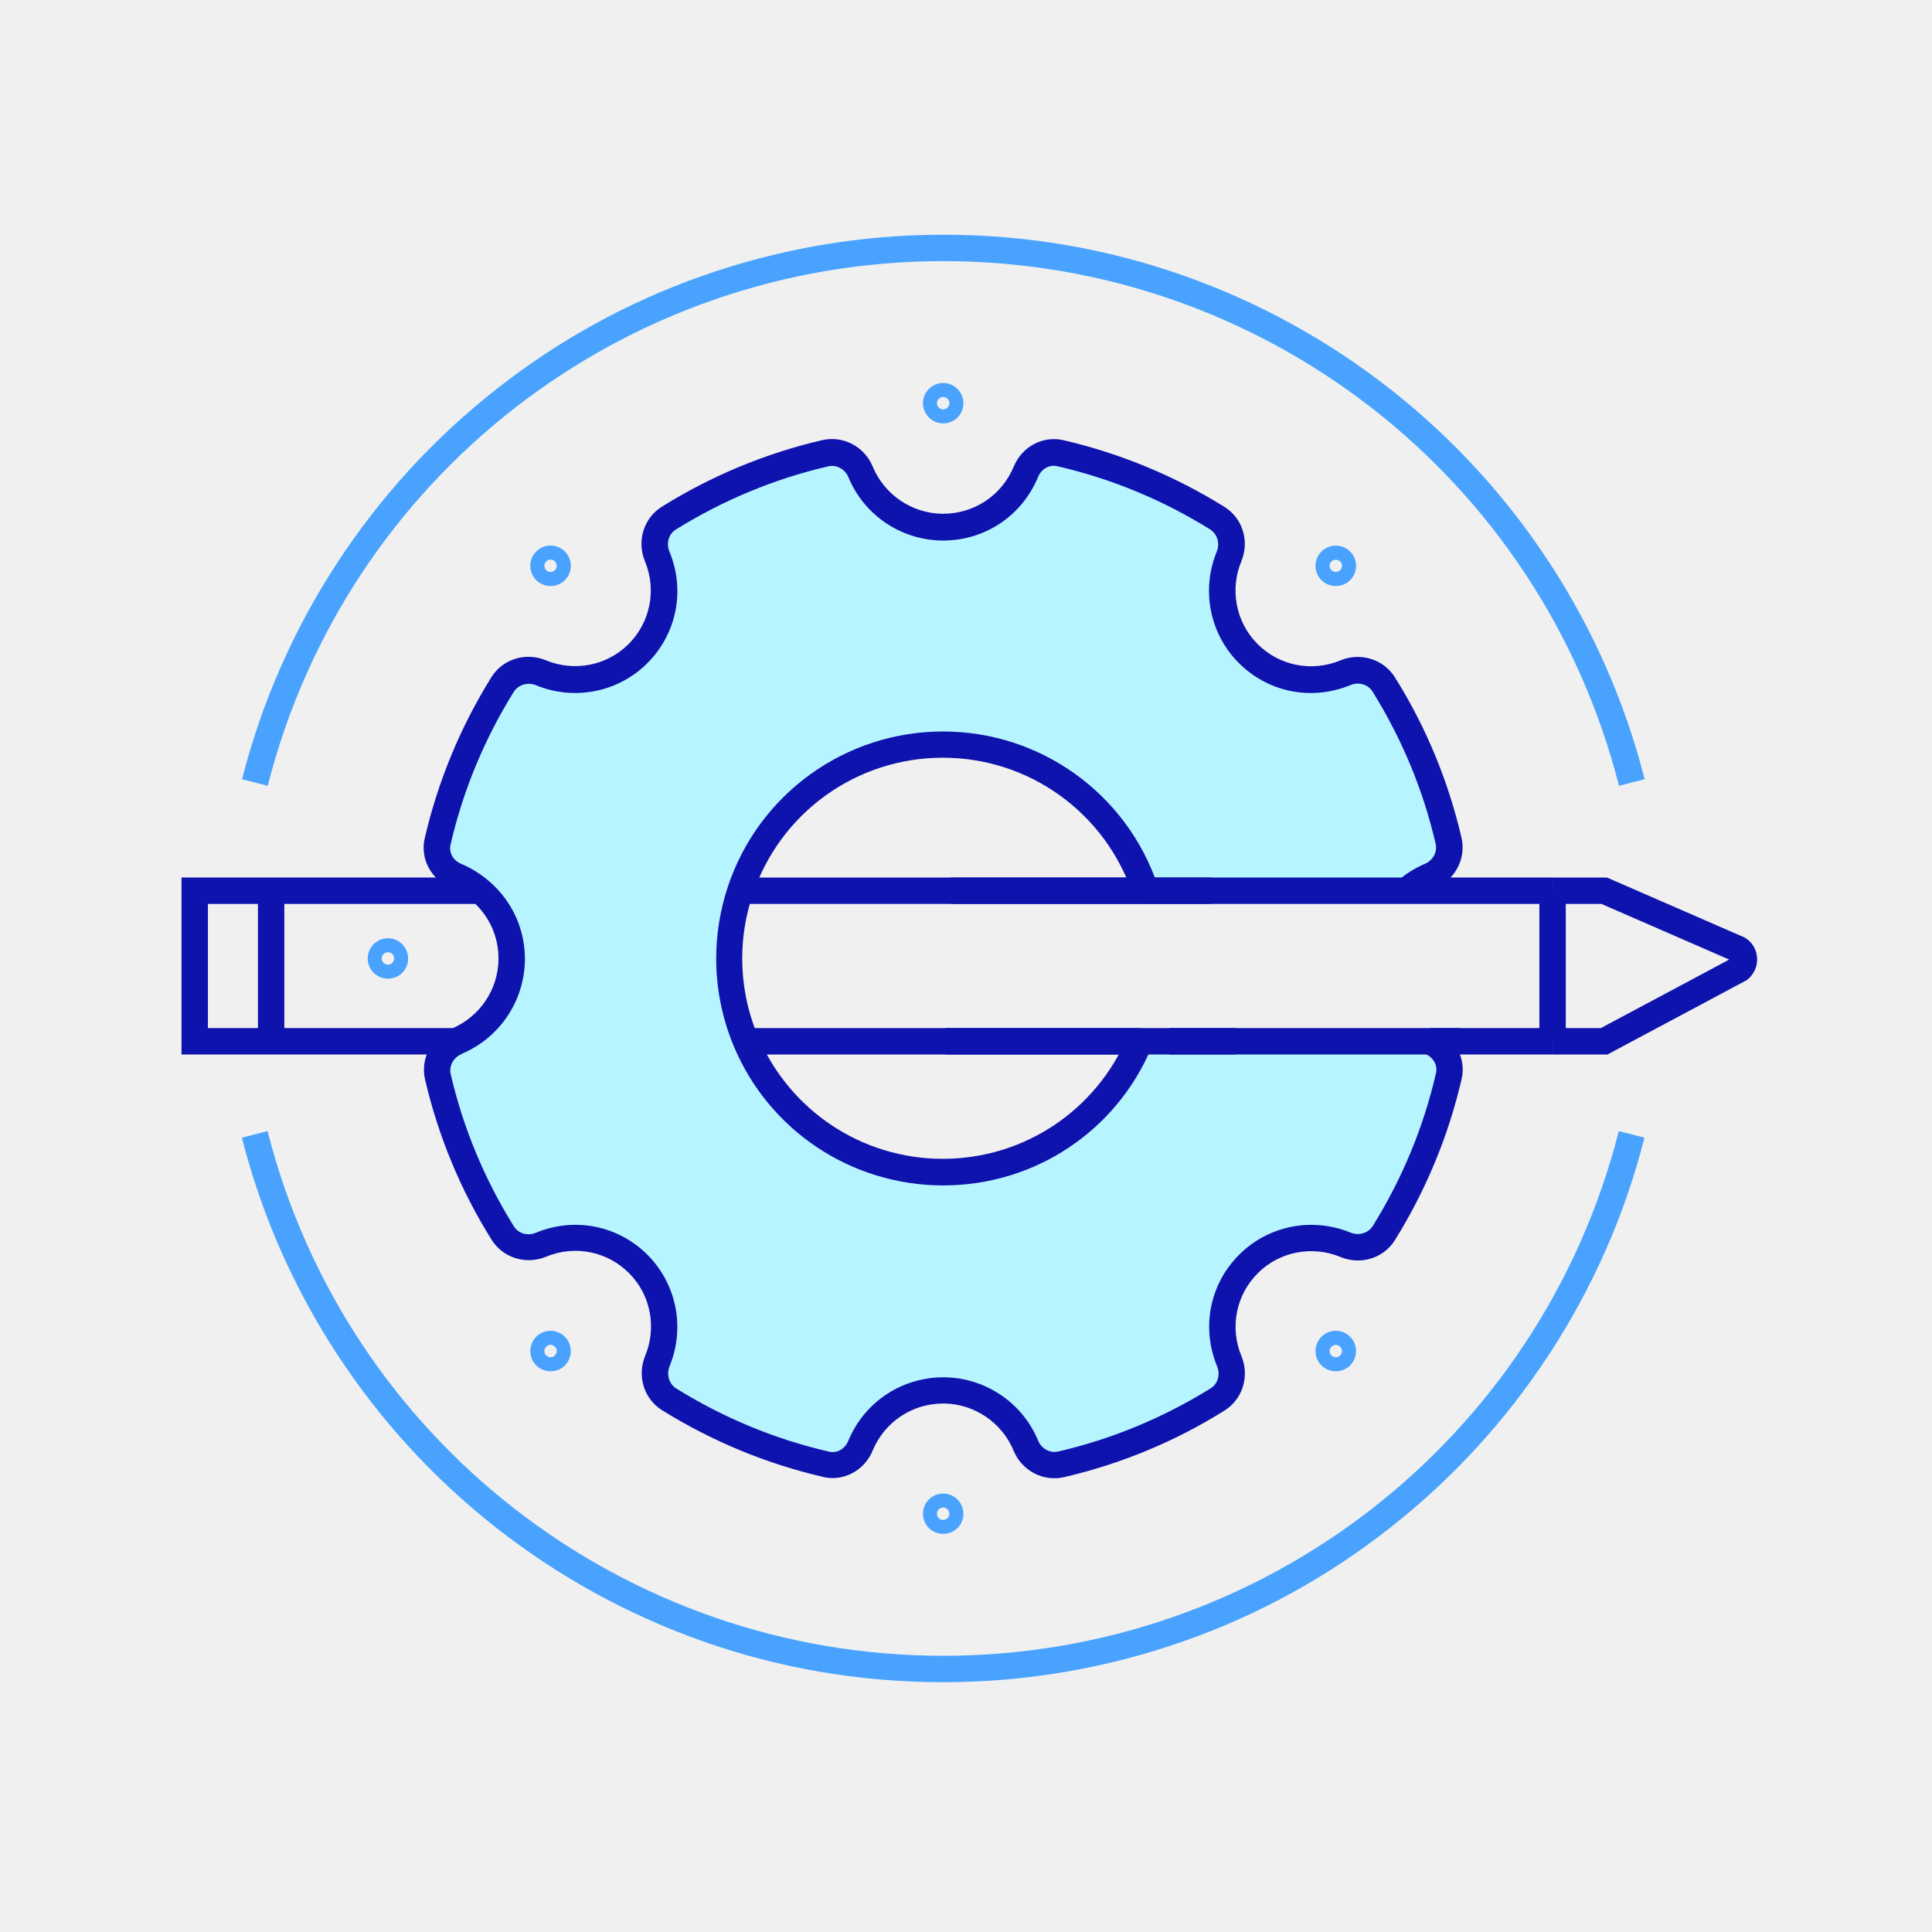
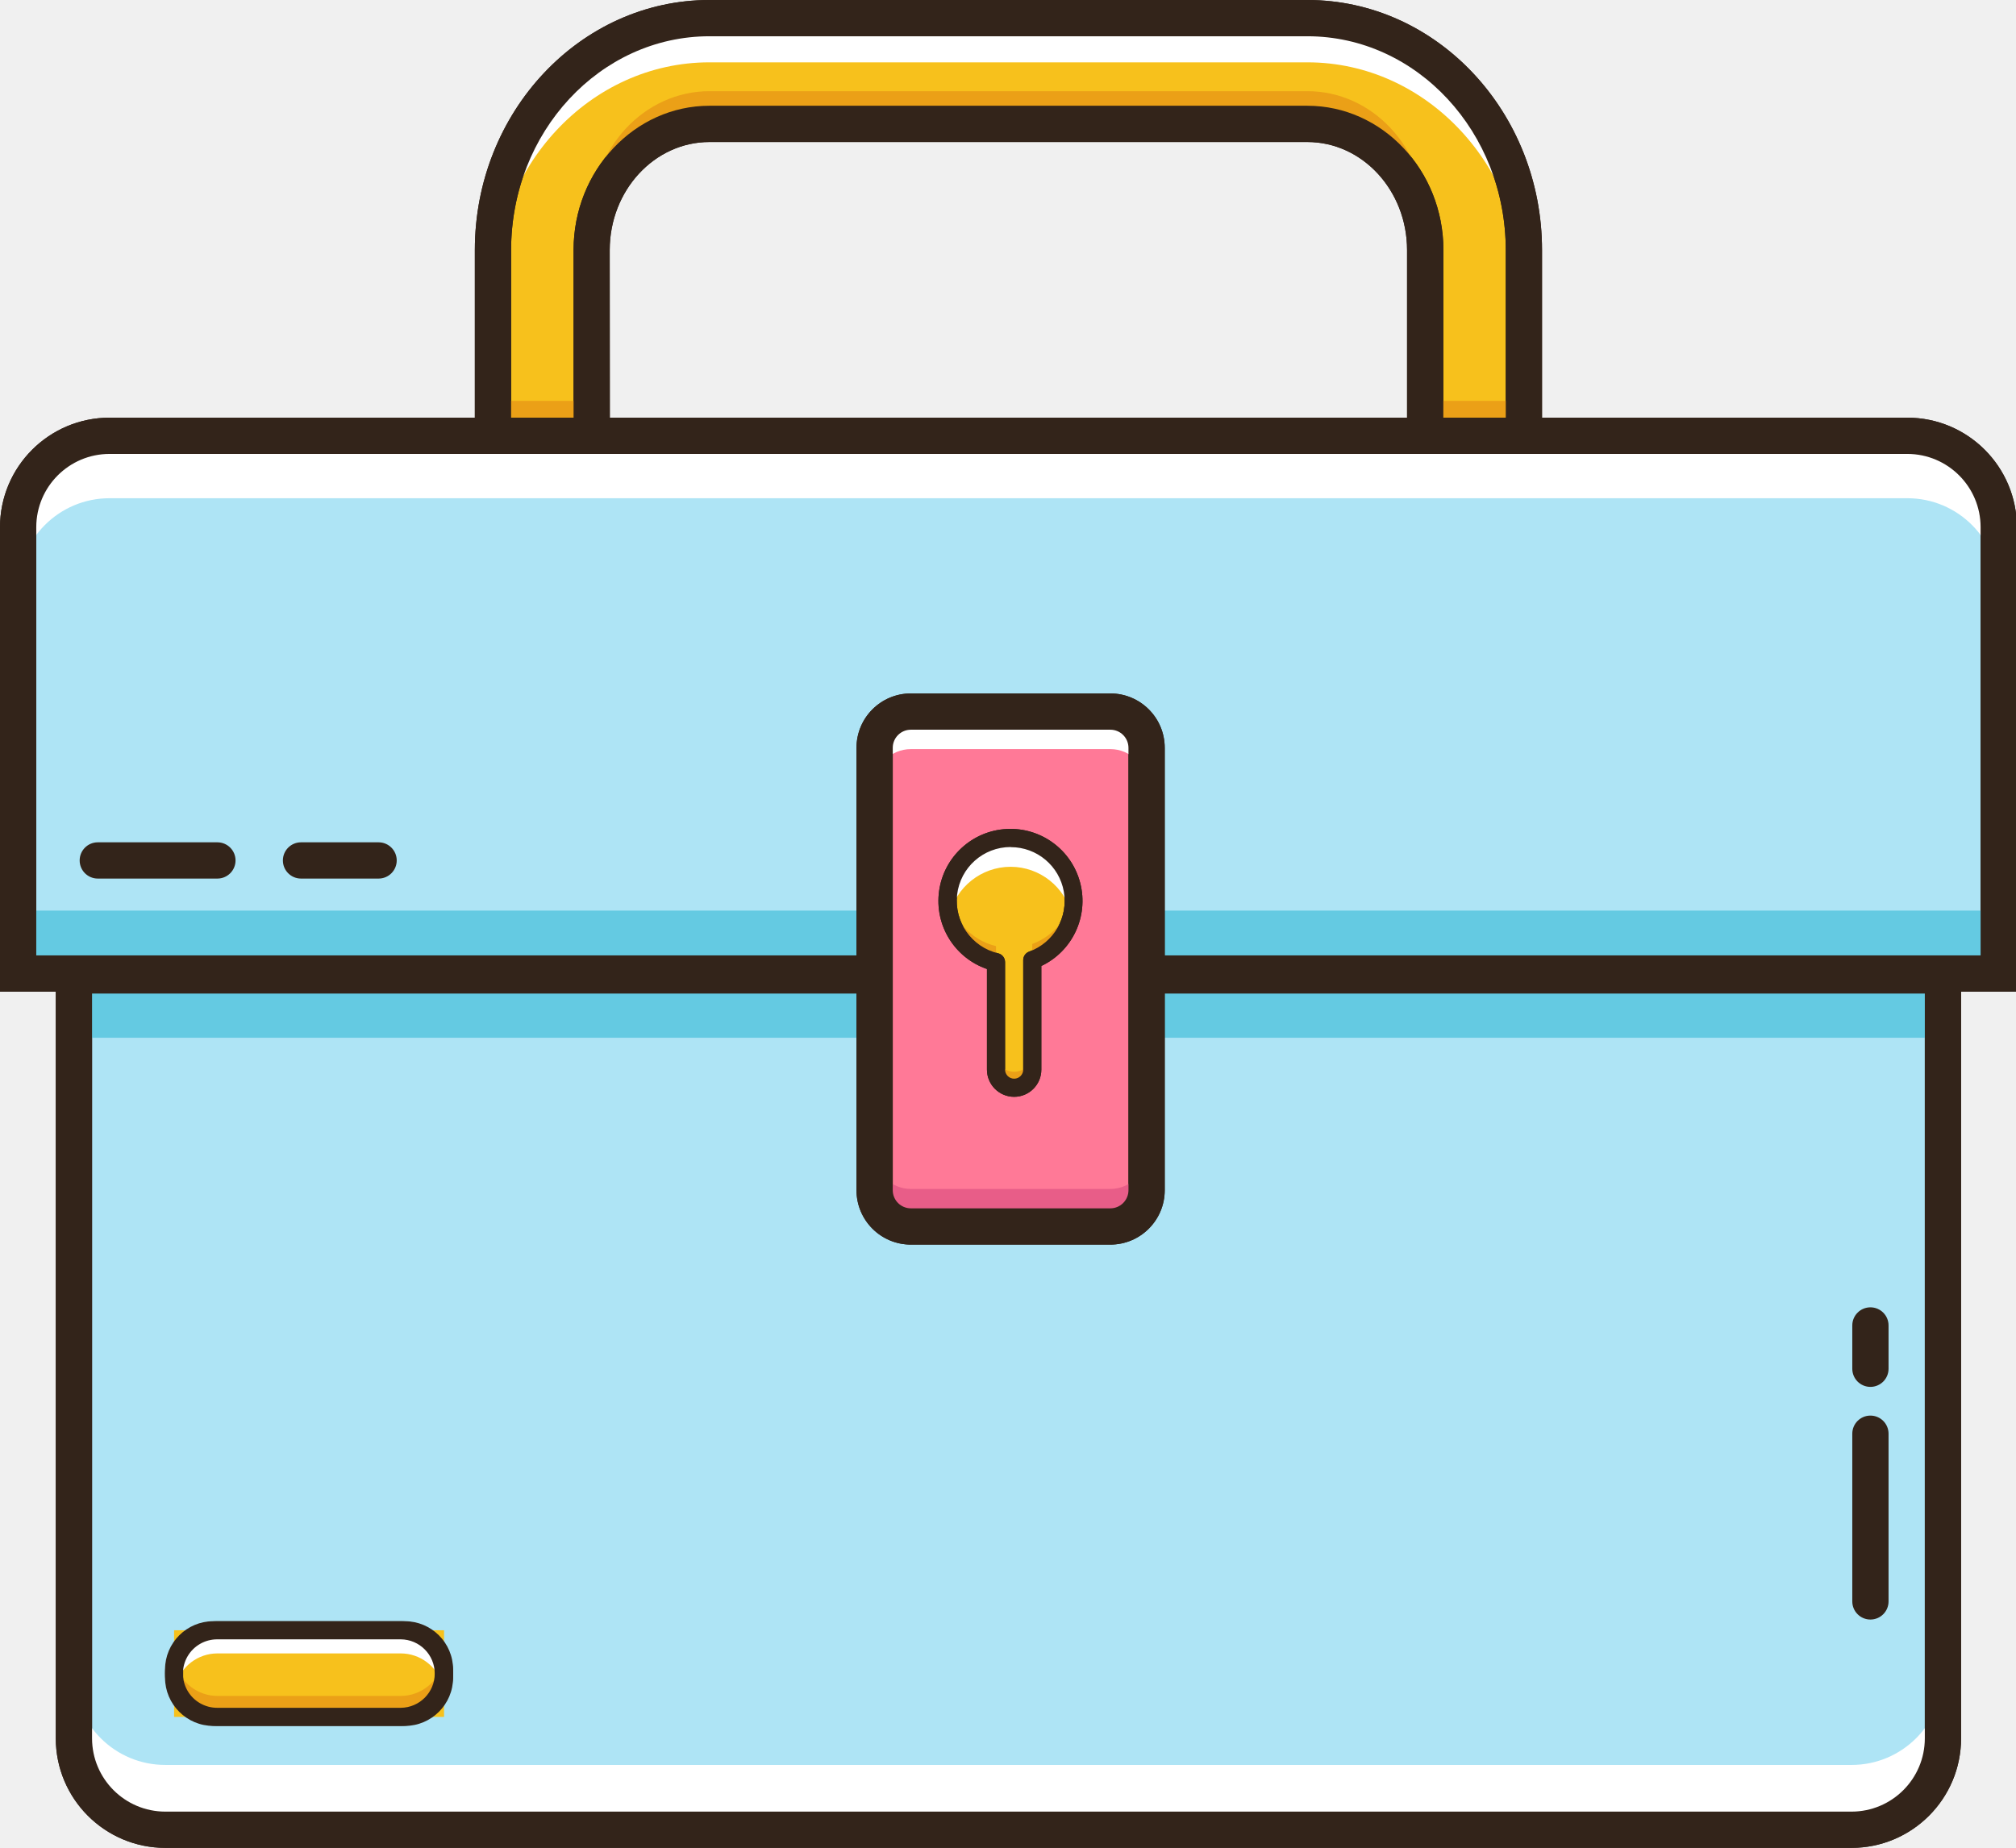
- <svg xmlns="http://www.w3.org/2000/svg" t="1684855517909" class="icon" viewBox="0 0 1024 1024" version="1.1" p-id="3934" width="128" height="128">
-   <path d="M758.1 555.9c-2.6-1.1-5.1-2.5-7.4-4H605.9c-16.2 42.9-57.4 73.4-105.9 73.4-62.6 0-113.3-50.7-113.3-113.3 0-62.6 50.7-113.3 113.3-113.3 48.5 0 89.8 30.5 105.9 73.4h144.8c2.3-1.5 4.7-2.8 7.2-3.9 7.5-3.1 11.8-11 9.9-18.9-6.9-29.7-18.6-57.5-34.3-82.7-4.3-6.8-12.8-9.4-20.3-6.3-17.4 7.2-38.2 3.7-52.1-10.7-13.5-14-16.6-34-9.6-50.9 3.1-7.5 0.6-16.1-6.3-20.4-25.2-15.6-53.2-27.4-83.1-34.3-7.7-1.8-15.2 2.5-18.3 9.9-7.2 17.5-24.6 29.7-44.7 29.4-19.4-0.3-35.9-12.3-43-29.2-3.1-7.5-11-11.8-18.9-9.9-29.7 6.9-57.5 18.6-82.7 34.3-6.8 4.3-9.4 12.8-6.3 20.3 7.2 17.4 3.7 38.2-10.7 52.1-14 13.5-34 16.6-50.9 9.6-7.5-3.1-16.1-0.6-20.4 6.3-15.8 25.3-27.5 53.3-34.4 83.2-1.8 7.7 2.5 15.2 9.9 18.3 17.5 7.2 29.7 24.6 29.4 44.7-0.3 19.4-12.3 35.9-29.2 43-7.5 3.1-11.8 11-9.9 18.9 6.9 29.7 18.6 57.5 34.3 82.7 4.3 6.8 12.8 9.4 20.3 6.3 17.4-7.2 38.2-3.7 52.1 10.7 13.5 14 16.6 34 9.6 50.9-3.1 7.5-0.6 16.1 6.3 20.4 25.3 15.8 53.3 27.5 83.2 34.4 7.7 1.8 15.2-2.5 18.3-9.9 7.2-17.5 24.6-29.7 44.7-29.4 19.4 0.3 35.9 12.3 43 29.2 3.1 7.5 11 11.8 18.9 9.9 29.7-6.9 57.5-18.6 82.7-34.3 6.8-4.3 9.4-12.8 6.3-20.3-7.2-17.4-3.7-38.2 10.7-52.1 14-13.5 34-16.6 50.9-9.6 7.5 3.1 16.1 0.6 20.4-6.3 15.8-25.3 27.5-53.3 34.4-83.2 1.6-7.9-2.7-15.4-10-18.4z" fill="#B6F5FF" p-id="3935" />
-   <path d="M499.9 891.6c-43.8 0-86.8-7.3-127.7-21.8-39.6-14-76.4-34.3-109.5-60.3-32.8-25.8-61-56.6-83.8-91.4-23.2-35.4-40.3-74.2-50.7-115.1l13.6-3.5c41.7 163.7 189 278.1 358.1 278.1 169.2 0 316.4-114.3 358.1-278.1l13.6 3.5c-10.4 40.9-27.5 79.7-50.7 115.1-22.8 34.8-51 65.6-83.8 91.4-33.1 26.1-69.9 46.4-109.5 60.3-40.9 14.4-83.9 21.8-127.7 21.8zM858.1 416.5c-41.7-163.7-189-278.1-358.1-278.1-169.2 0-316.4 114.3-358.1 278.1l-13.6-3.5c10.4-40.9 27.5-79.7 50.7-115.1 22.8-34.8 51-65.6 83.8-91.4 33.1-26.1 69.9-46.4 109.5-60.3 40.9-14.4 83.9-21.8 127.7-21.8s86.7 7.3 127.7 21.8c39.6 14 76.4 34.3 109.5 60.3 32.8 25.8 61 56.6 83.8 91.4 23.2 35.4 40.3 74.2 50.7 115.1l-13.6 3.5z" fill="#49A3FE" p-id="3936" />
-   <path d="M499.9 224.4c-5.9 0-10.7-4.8-10.7-10.7 0-5.9 4.8-10.7 10.7-10.7 5.9 0 10.7 4.8 10.7 10.7 0.1 5.9-4.7 10.7-10.7 10.7z m0-14c-1.8 0-3.3 1.5-3.3 3.3s1.5 3.3 3.3 3.3c1.8 0 3.3-1.5 3.3-3.3s-1.5-3.3-3.3-3.3zM291.8 310.6c-2.7 0-5.5-1-7.6-3.1-4.2-4.2-4.2-11 0-15.2 4.2-4.2 11-4.2 15.2 0 4.2 4.2 4.2 11 0 15.2-2.1 2.1-4.8 3.1-7.6 3.1z m0-14c-0.8 0-1.7 0.3-2.3 1-1.3 1.3-1.3 3.4 0 4.6 1.3 1.3 3.4 1.3 4.6 0 1.3-1.3 1.3-3.4 0-4.6-0.6-0.7-1.4-1-2.3-1zM205.6 518.7c-5.9 0-10.7-4.8-10.7-10.7 0-5.9 4.8-10.7 10.7-10.7 5.9 0 10.7 4.8 10.7 10.7 0.1 5.9-4.7 10.7-10.7 10.7z m0-14c-1.8 0-3.3 1.5-3.3 3.3s1.5 3.3 3.3 3.3 3.3-1.5 3.3-3.3-1.4-3.3-3.3-3.3zM291.8 726.8c-2.7 0-5.5-1-7.6-3.1-2-2-3.1-4.7-3.1-7.6s1.1-5.6 3.1-7.6c4.2-4.2 11-4.2 15.2 0 2 2 3.1 4.7 3.1 7.6 0 2.9-1.1 5.6-3.1 7.6-2.1 2.1-4.8 3.1-7.6 3.1z m0-14c-0.8 0-1.7 0.3-2.3 1-0.6 0.6-1 1.5-1 2.3 0 0.9 0.3 1.7 1 2.3 1.3 1.3 3.4 1.3 4.6 0 0.6-0.6 1-1.5 1-2.3 0-0.9-0.3-1.7-1-2.3-0.6-0.7-1.4-1-2.3-1zM499.9 813c-5.9 0-10.7-4.8-10.7-10.7 0-5.9 4.8-10.7 10.7-10.7 5.9 0 10.7 4.8 10.7 10.7 0.1 5.9-4.7 10.7-10.7 10.7z m0-14c-1.8 0-3.3 1.5-3.3 3.3s1.5 3.3 3.3 3.3c1.8 0 3.3-1.5 3.3-3.3s-1.5-3.3-3.3-3.3zM708 726.8c-2.9 0-5.6-1.1-7.6-3.1-4.2-4.2-4.2-11 0-15.2 4.2-4.2 11-4.2 15.2 0 2 2 3.1 4.7 3.1 7.6 0 2.9-1.1 5.6-3.1 7.6s-4.7 3.1-7.6 3.1z m-2.3-8.4c1.3 1.3 3.4 1.3 4.6 0 1.3-1.3 1.3-3.4 0-4.6l-4.6 4.6z m2.3-5.6c-0.9 0-1.7 0.4-2.3 1-0.6 0.6-1 1.5-1 2.3 0 0.9 0.3 1.7 1 2.3l4.6-4.6c-0.6-0.6-1.4-1-2.3-1zM708 310.6c-2.9 0-5.6-1.1-7.6-3.1-4.2-4.2-4.2-11 0-15.2 2-2 4.7-3.1 7.6-3.1 2.9 0 5.6 1.1 7.6 3.1 4.2 4.2 4.2 11 0 15.2-2 2-4.7 3.1-7.6 3.1z m-2.3-8.4c1.2 1.2 3.4 1.2 4.6 0 1.3-1.3 1.3-3.4 0-4.6-1.2-1.2-3.4-1.2-4.6 0-1.3 1.3-1.3 3.3 0 4.6z" fill="#49A3FE" p-id="3937" />
-   <path d="M852 558.9h-29.1v-14h25.6l68-36.3-67.7-29.5h-25.9v-14h28.8l73 31.8 0.5 0.3c3.7 2.4 5.9 6.3 6.1 10.7 0.2 4.3-1.6 8.4-5 11.2l-0.5 0.4-73.8 39.4zM395.5 544.9h208.9v14H395.5zM392.5 465.1h214.8v14H392.5z" fill="#0F13AE" p-id="3938" />
-   <path d="M758.2 544.9h64.7v14h-64.7z" fill="#0F13AE" p-id="3939" />
-   <path d="M815.9 472.1h14v79.8h-14zM143.7 558.9H96.2v-93.8h47.5v14h-33.5v65.8h33.5zM143.7 544.9h98v14h-98zM143.7 465.1h111v14h-111z" fill="#0F13AE" p-id="3940" />
-   <path d="M136.7 472.1h14v79.8h-14zM441.3 783.4c-1.7 0-3.3-0.2-5-0.6-30.2-7-58.9-18.9-85.3-35.3-9.7-6-13.5-18.2-9-29 6.1-14.9 2.9-31.9-8.2-43.3-11.5-11.9-29-15.5-44.4-9.1-10.7 4.4-22.9 0.6-28.9-9.1-16.4-26.2-28.2-54.8-35.2-84.8-2.5-10.7 3-21.7 13.1-26.5 0.3-0.2 0.6-0.3 1-0.5 14.8-6.2 24.6-20.6 24.8-36.6 0.2-12-4.9-23.3-14.1-31.2-3.4-2.9-7.1-5.2-11-6.8-10.6-4.4-16.5-15.4-14-26.3 7-30.2 18.9-58.9 35.3-85.3 6-9.7 18.2-13.5 29-9 14.9 6.1 31.9 2.9 43.3-8.2 11.9-11.5 15.5-29 9.1-44.4-4.4-10.7-0.6-22.9 9.1-28.9 26.2-16.3 54.7-28.2 84.8-35.2 11.1-2.6 22.5 3.3 26.9 14.1 6.2 14.8 20.6 24.6 36.6 24.9h0.7c16.5 0 31.1-9.8 37.4-25 4.4-10.6 15.4-16.5 26.3-14 30.2 7 58.9 18.9 85.3 35.3 9.7 6 13.5 18.2 9 29-6.1 14.8-2.9 31.9 8.2 43.3 11.5 11.9 29 15.5 44.4 9.1 10.7-4.4 22.9-0.6 28.9 9.1 16.4 26.2 28.2 54.7 35.2 84.8 2.6 11.1-3.3 22.5-14.1 26.9-3.8 1.6-7.4 3.9-10.8 6.8l-9.1-10.6c4.5-3.9 9.4-6.9 14.5-9.1 4.4-1.8 6.9-6.4 5.8-10.8-6.6-28.5-17.9-55.6-33.4-80.5-2.4-3.9-7.3-5.3-11.7-3.5-20.8 8.6-44.2 3.8-59.8-12.3-15-15.5-19.3-38.4-11.1-58.4 1.8-4.4 0.3-9.4-3.5-11.8-25.1-15.6-52.3-26.9-81-33.5-4.2-1-8.4 1.4-10.2 5.7-8.5 20.6-28.2 33.7-50.3 33.7h-0.9c-21.6-0.4-41-13.5-49.3-33.5-1.8-4.4-6.4-6.9-10.8-5.8-28.5 6.6-55.6 17.9-80.6 33.4-3.9 2.4-5.3 7.3-3.5 11.7 8.6 20.8 3.8 44.2-12.3 59.8-15.5 15-38.4 19.3-58.4 11.1-4.4-1.8-9.4-0.3-11.8 3.5-15.6 25.1-26.9 52.3-33.5 81-1 4.2 1.4 8.4 5.7 10.2 5.3 2.2 10.2 5.3 14.8 9.2 12.3 10.6 19.2 25.9 18.9 42.1-0.4 21.4-13.3 40.6-32.9 49.1-0.2 0.1-0.4 0.2-0.7 0.4-4.4 1.9-6.7 6.3-5.7 10.7 6.6 28.5 17.9 55.6 33.4 80.5 2.4 3.9 7.3 5.3 11.7 3.5 20.8-8.6 44.2-3.8 59.8 12.3 15 15.5 19.3 38.4 11.1 58.4-1.8 4.4-0.3 9.4 3.5 11.8 25.1 15.6 52.3 26.9 81 33.5 4.2 1 8.4-1.4 10.2-5.7 8.6-20.8 28.7-34 51.3-33.7 21.6 0.4 41 13.5 49.3 33.5 1.8 4.4 6.4 6.9 10.8 5.8 28.5-6.6 55.6-17.9 80.6-33.4 3.9-2.4 5.3-7.3 3.5-11.7-8.6-20.8-3.8-44.2 12.3-59.8 15.5-15 38.4-19.3 58.4-11.1 4.4 1.8 9.4 0.3 11.8-3.5 15.6-25.1 26.9-52.3 33.5-81 1-4.2-1.4-8.3-5.6-10.2l5.4-12.9c10.5 4.4 16.3 15.5 13.8 26.2-7 30.2-18.9 58.9-35.3 85.3-6 9.7-18.2 13.5-29 9-14.8-6.1-31.9-2.9-43.3 8.2-11.9 11.5-15.5 29-9.1 44.4 4.4 10.7 0.6 22.9-9.1 28.9-26.2 16.4-54.8 28.2-84.8 35.2-11.1 2.6-22.5-3.3-26.9-14.1-6.2-14.8-20.6-24.6-36.6-24.9h-0.7c-16.5 0-31.1 9.8-37.4 25-3.7 8.9-12.1 14.5-21.2 14.5zM244.8 558.2c-0.1 0-0.1 0 0 0-0.1 0-0.1 0 0 0z" fill="#0F13AE" p-id="3941" />
-   <path d="M745.2 465.1h77.7v14h-77.7zM607.3 465.1h137.9v14H607.3z" fill="#0F13AE" p-id="3942" />
-   <path d="M499.9 628.3c-48.5 0-92.1-28.9-110.9-73.6-6.2-14.8-9.4-30.5-9.4-46.7 0-12.8 2.1-25.7 6.2-38.1 16.4-49.2 62.3-82.2 114-82.2 51.8 0 97.6 33 114 82.2l-13.3 4.4c-14.5-43.5-55-72.7-100.8-72.7s-86.3 29.2-100.8 72.7c-3.7 11-5.5 22.3-5.5 33.6 0 14.3 2.8 28.2 8.3 41.2 16.7 39.5 55.1 65.1 98 65.1s81.3-25.5 98-65.1l12.9 5.4c-18.6 44.9-62.1 73.8-110.7 73.8z" fill="#0F13AE" p-id="3943" />
-   <path d="M501 544.9h153.8v14H501zM504 465.1h137.9v14H504z" fill="#0F13AE" p-id="3944" />
-   <path d="M620 544.9h153.8v14H620z" fill="#0F13AE" p-id="3945" />
+ <svg xmlns="http://www.w3.org/2000/svg" t="1739417783280" class="icon" viewBox="0 0 1117 1024" version="1.1" p-id="57662" width="139.625" height="128">
+   <path d="M844.339 302.225H273.141V138.555C273.141 67.695 326.939 10.046 393.077 10.046h331.326c66.138 0 119.936 57.649 119.936 128.509z m-516.496-58.603h461.81V138.555c0-38.511-29.268-69.905-65.301-69.905H393.077c-35.966 0-65.301 31.361-65.301 69.905z" fill="#F7C11C" p-id="57663" />
+   <path d="M854.385 312.272H263.095V138.555C263.095 62.153 321.481 0 393.077 0h331.326c71.68 0 129.982 62.153 129.982 138.555z m-571.198-20.093h551.105V138.555c0-65.301-49.294-118.462-109.889-118.462H393.077c-60.596 0-109.889 53.145-109.889 118.462z m516.512-38.511H317.797V138.555C317.797 94.468 351.62 58.603 393.077 58.603h331.326c41.508 0 75.347 35.865 75.347 79.952z m-461.81-20.093h441.718V138.555c0-33.002-24.764-59.859-55.255-59.859H393.077c-30.44 0-55.255 26.79-55.255 59.859z" fill="#33241A" p-id="57664" />
+   <path d="M724.403 50.533H393.077c-35.966 0-65.301 31.361-65.301 69.905v18.117c0-38.511 29.268-69.905 65.301-69.905h331.326c35.982 0 65.301 31.361 65.301 69.905V120.438c-0.05-38.544-29.318-69.905-65.301-69.905zM273.141 284.109h571.214v18.117H273.141z" fill="#EBA017" p-id="57665" />
+   <path d="M327.843 243.622h461.81v24.496H327.843zM724.403 10.046H393.077c-66.138 0-119.936 57.649-119.936 128.509v24.496c0-70.86 53.798-128.509 119.936-128.509h331.326c66.138 0 119.936 57.649 119.936 128.509V138.555C844.339 67.695 790.541 10.046 724.403 10.046z" fill="#FFFFFF" p-id="57666" />
+   <path d="M275.05 222.14h49.679V239.436h-49.679zM794.677 222.14h49.679V239.436h-49.679z" fill="#EBA017" p-id="57667" />
+   <path d="M854.385 312.272H263.095V138.555C263.095 62.153 321.481 0 393.077 0h331.326c71.68 0 129.982 62.153 129.982 138.555z m-571.198-20.093h551.105V138.555c0-65.301-49.294-118.462-109.889-118.462H393.077c-60.596 0-109.889 53.145-109.889 118.462z m516.512-38.511H317.797V138.555C317.797 94.468 351.62 58.603 393.077 58.603h331.326c41.508 0 75.347 35.865 75.347 79.952z m-461.81-20.093h441.718V138.555c0-33.002-24.764-59.859-55.255-59.859H393.077c-30.44 0-55.255 26.79-55.255 59.859z" fill="#33241A" p-id="57668" />
+   <path d="M40.955 540.523h1035.57v422.797a50.633 50.633 0 0 1-50.633 50.633h-934.304a50.633 50.633 0 0 1-50.633-50.633V540.523z" fill="#AEE4F5" p-id="57669" />
+   <path d="M1025.892 1024h-934.304a60.746 60.746 0 0 1-60.679-60.679V530.477h1055.663v432.844a60.746 60.746 0 0 1-60.679 60.679zM51.002 550.569v412.751a40.637 40.637 0 0 0 40.587 40.587h934.304a40.637 40.637 0 0 0 40.587-40.587V550.569z" fill="#33241A" p-id="57670" />
+   <path d="M1025.892 978.038h-934.304a50.633 50.633 0 0 1-50.633-50.633v35.915a50.633 50.633 0 0 0 50.633 50.633h934.304a50.633 50.633 0 0 0 50.633-50.633v-35.915a50.633 50.633 0 0 1-50.633 50.633z" fill="#FFFFFF" p-id="57671" />
+   <path d="M37.288 540.523h1039.237v34.542H37.288z" fill="#64CAE2" p-id="57672" />
+   <path d="M1025.892 1024h-934.304a60.746 60.746 0 0 1-60.679-60.679V530.477h1055.663v432.844a60.746 60.746 0 0 1-60.679 60.679zM51.002 550.569v412.751a40.637 40.637 0 0 0 40.587 40.587h934.304a40.637 40.637 0 0 0 40.587-40.587V550.569z" fill="#33241A" p-id="57673" />
+   <path d="M1107.434 539.468H10.046V292.045a50.633 50.633 0 0 1 50.633-50.633h996.122a50.633 50.633 0 0 1 50.633 50.633v247.423z" fill="#AEE4F5" p-id="57674" />
+   <path d="M1117.481 549.514H0V292.129a60.746 60.746 0 0 1 60.679-60.679h996.122a60.73 60.73 0 0 1 60.679 60.679z m-1097.388-20.093h1077.295V292.129a40.62 40.62 0 0 0-40.587-40.587H60.679A40.62 40.62 0 0 0 20.093 292.129z" fill="#33241A" p-id="57675" />
+   <path d="M1056.801 241.496H60.679A50.616 50.616 0 0 0 10.046 292.129v34.593a50.633 50.633 0 0 1 50.633-50.633h996.122a50.633 50.633 0 0 1 50.633 50.633v-34.593a50.616 50.616 0 0 0-50.633-50.633z" fill="#FFFFFF" p-id="57676" />
+   <path d="M11.62 504.608H1107.434v31.512H11.62z" fill="#64CAE2" p-id="57677" />
+   <path d="M1117.481 549.514H0V292.129a60.746 60.746 0 0 1 60.679-60.679h996.122a60.73 60.73 0 0 1 60.679 60.679z m-1097.388-20.093h1077.295V292.129a40.62 40.62 0 0 0-40.587-40.587H60.679A40.62 40.62 0 0 0 20.093 292.129z" fill="#33241A" p-id="57678" />
+   <path d="M484.599 394.316l150.694 0 0 285.331-150.694 0 0-285.331Z" fill="#FF7997" p-id="57679" />
+   <path d="M615.2 689.693h-110.509a30.139 30.139 0 0 1-30.139-30.139V414.409a30.139 30.139 0 0 1 30.139-30.139h110.509a30.139 30.139 0 0 1 30.139 30.139v245.146a30.139 30.139 0 0 1-30.139 30.139z m-110.509-285.331a10.046 10.046 0 0 0-10.046 10.046v245.146a10.046 10.046 0 0 0 10.046 10.046h110.509a10.046 10.046 0 0 0 10.046-10.046V414.409a10.046 10.046 0 0 0-10.046-10.046z" fill="#33241A" p-id="57680" />
+   <path d="M615.2 394.316h-110.509a20.093 20.093 0 0 0-20.093 20.093v20.796a20.093 20.093 0 0 1 20.093-20.093h110.509a20.093 20.093 0 0 1 20.093 20.093V414.409a20.093 20.093 0 0 0-20.093-20.093z" fill="#FFFFFF" p-id="57681" />
+   <path d="M615.2 679.647h-110.509a20.093 20.093 0 0 1-20.093-20.093v-20.796a20.093 20.093 0 0 0 20.093 20.093h110.509a20.093 20.093 0 0 0 20.093-20.093v20.796a20.093 20.093 0 0 1-20.093 20.093z" fill="#E85D88" p-id="57682" />
+   <path d="M615.2 689.693h-110.509a30.139 30.139 0 0 1-30.139-30.139V414.409a30.139 30.139 0 0 1 30.139-30.139h110.509a30.139 30.139 0 0 1 30.139 30.139v245.146a30.139 30.139 0 0 1-30.139 30.139z m-110.509-285.331a10.046 10.046 0 0 0-10.046 10.046v245.146a10.046 10.046 0 0 0 10.046 10.046h110.509a10.046 10.046 0 0 0 10.046-10.046V414.409a10.046 10.046 0 0 0-10.046-10.046z" fill="#33241A" p-id="57683" />
+   <path d="M594.823 499.317a34.877 34.877 0 1 0-42.965 33.889V592.73a10.046 10.046 0 0 0 20.093 0v-60.696a34.861 34.861 0 0 0 22.872-32.717z" fill="#F7C11C" p-id="57684" />
+   <path d="M561.905 607.8a15.069 15.069 0 0 1-15.069-15.069v-55.757a39.917 39.917 0 1 1 30.139-1.674V592.73a15.069 15.069 0 0 1-15.069 15.069z m-1.959-138.421a29.854 29.854 0 0 0-6.932 58.888 5.023 5.023 0 0 1 3.868 4.872V592.73a5.023 5.023 0 0 0 10.046 0v-60.696a5.023 5.023 0 0 1 3.349-4.722 29.837 29.837 0 0 0-10.264-57.867z" fill="#33241A" p-id="57685" />
+   <path d="M571.951 523.093v8.941a34.861 34.861 0 0 0 22.872-32.717 35.262 35.262 0 0 0-0.301-4.437 34.877 34.877 0 0 1-22.571 28.213zM551.859 524.282a34.894 34.894 0 0 1-26.489-29.436 35.798 35.798 0 0 0-0.301 4.471 34.827 34.827 0 0 0 26.79 33.889zM561.905 593.919a10.046 10.046 0 0 1-10.046-10.046V592.73a10.046 10.046 0 0 0 20.093 0v-8.924a10.046 10.046 0 0 1-10.046 10.113z" fill="#EBA017" p-id="57686" />
+   <path d="M559.946 480.329A34.894 34.894 0 0 1 593.902 507.337a34.877 34.877 0 1 0-68.834-8.004 34.693 34.693 0 0 0 0.938 7.953 34.894 34.894 0 0 1 33.94-26.958z" fill="#FFFFFF" p-id="57687" />
+   <path d="M561.905 607.8a15.069 15.069 0 0 1-15.069-15.069v-55.757a39.917 39.917 0 1 1 30.139-1.674V592.73a15.069 15.069 0 0 1-15.069 15.069z m-1.959-138.421a29.854 29.854 0 0 0-6.932 58.888 5.023 5.023 0 0 1 3.868 4.872V592.73a5.023 5.023 0 0 0 10.046 0v-60.696a5.023 5.023 0 0 1 3.349-4.722 29.837 29.837 0 0 0-10.264-57.867zM1036.34 897.467a10.046 10.046 0 0 1-10.046-10.046v-92.928a10.046 10.046 0 0 1 20.093 0V887.421a10.046 10.046 0 0 1-10.046 10.046zM1036.34 768.54a10.046 10.046 0 0 1-10.046-10.046v-23.994a10.046 10.046 0 0 1 20.093 0V758.494a10.046 10.046 0 0 1-10.046 10.046zM120.455 486.859H54.183a10.046 10.046 0 0 1 0-20.093h66.272a10.046 10.046 0 0 1 0 20.093zM209.766 486.859H166.785a10.046 10.046 0 0 1 0-20.093h42.981a10.046 10.046 0 0 1 0 20.093z" fill="#33241A" p-id="57688" />
+   <path d="M96.461 903.411l149.572 0 0 48.004-149.572 0 0-48.004Z" fill="#F7C11C" p-id="57689" />
+   <path d="M224.266 956.422H118.228a26.79 26.79 0 0 1-26.79-26.79v-4.454a26.79 26.79 0 0 1 26.79-26.79h106.038a26.79 26.79 0 0 1 26.79 26.79v4.454a26.79 26.79 0 0 1-26.79 26.79z m-106.038-47.988a16.744 16.744 0 0 0-16.744 16.744v4.454a16.744 16.744 0 0 0 16.744 16.744h106.038a16.744 16.744 0 0 0 16.744-16.744v-4.454a16.744 16.744 0 0 0-16.744-16.744z" fill="#33241A" p-id="57690" />
+   <path d="M120.455 916.237h101.585a24.011 24.011 0 0 1 23.106 17.581 23.944 23.944 0 0 0-23.106-30.407H120.455a23.944 23.944 0 0 0-23.106 30.407 23.994 23.994 0 0 1 23.106-17.581z" fill="#FFFFFF" p-id="57691" />
+   <path d="M120.455 939.795h101.585a24.011 24.011 0 0 0 23.106-17.581 23.944 23.944 0 0 1-23.106 30.407H120.455a23.944 23.944 0 0 1-23.106-30.407 23.994 23.994 0 0 0 23.106 17.581z" fill="#EBA017" p-id="57692" />
+   <path d="M222.039 956.422H120.455a29.017 29.017 0 1 1 0-58.034h101.585a29.017 29.017 0 0 1 0 58.034z m-101.585-47.988a18.971 18.971 0 1 0 0 37.941h101.585a18.971 18.971 0 0 0 0-37.941z" fill="#33241A" p-id="57693" />
</svg>
